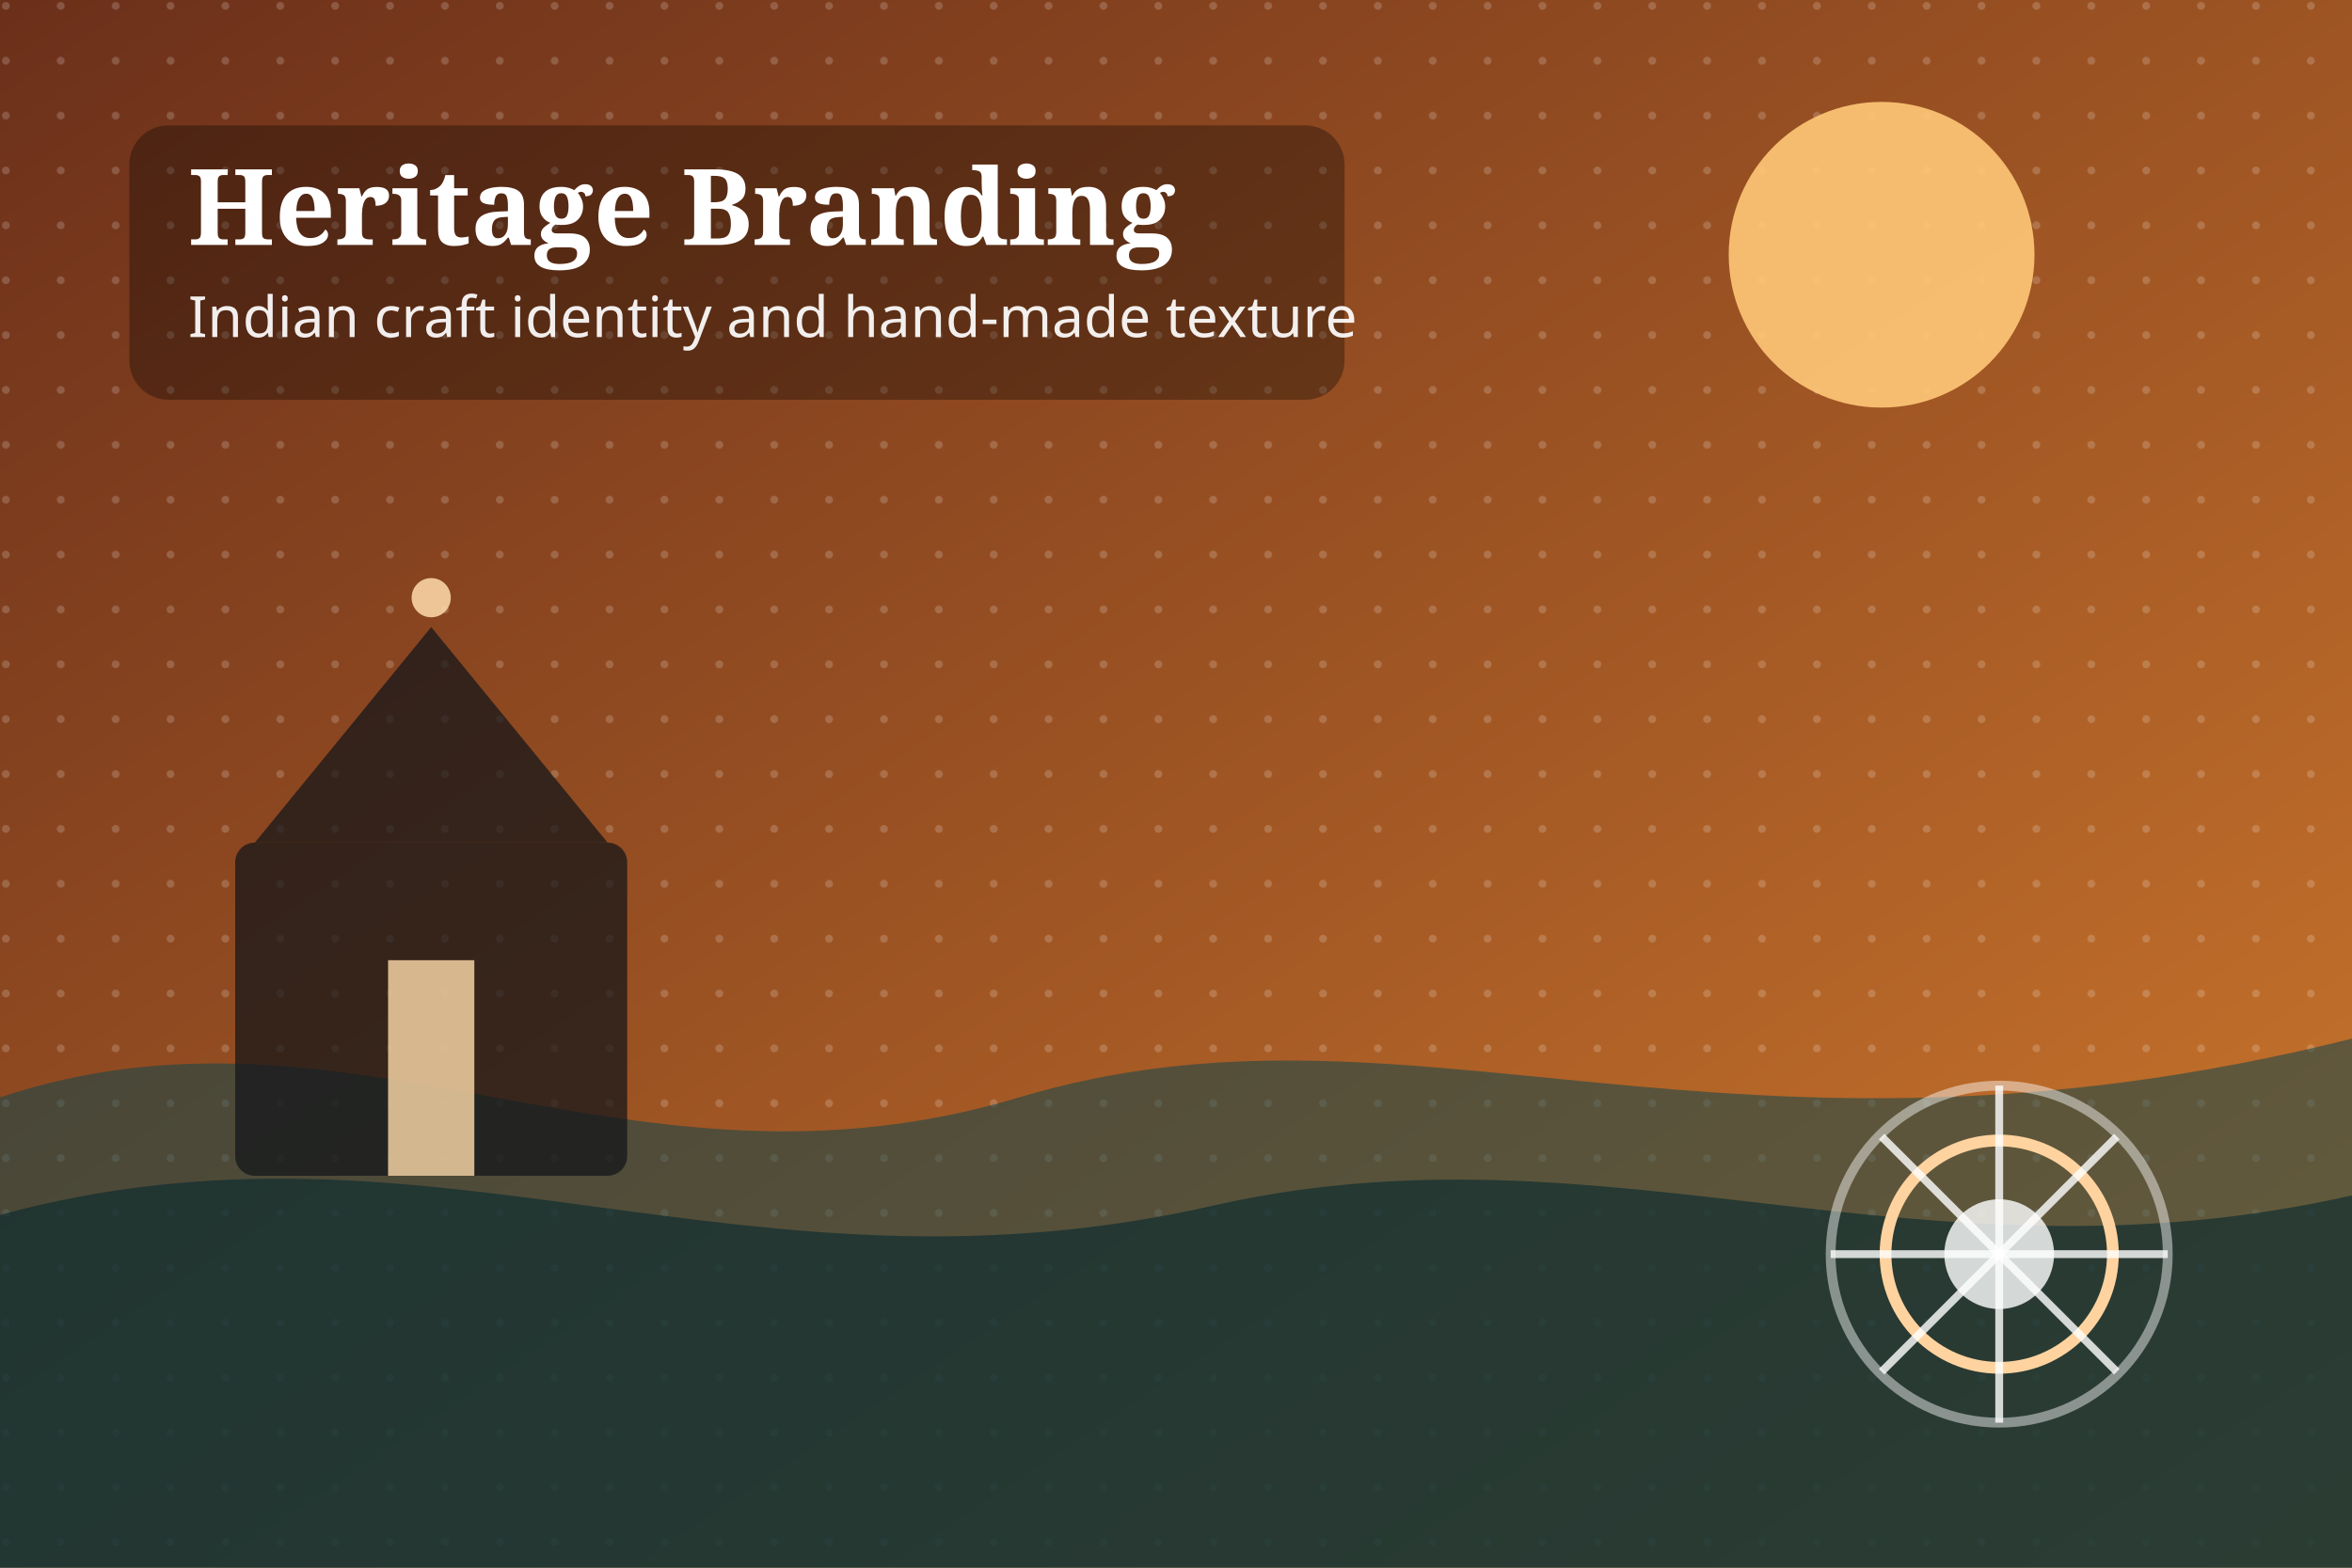
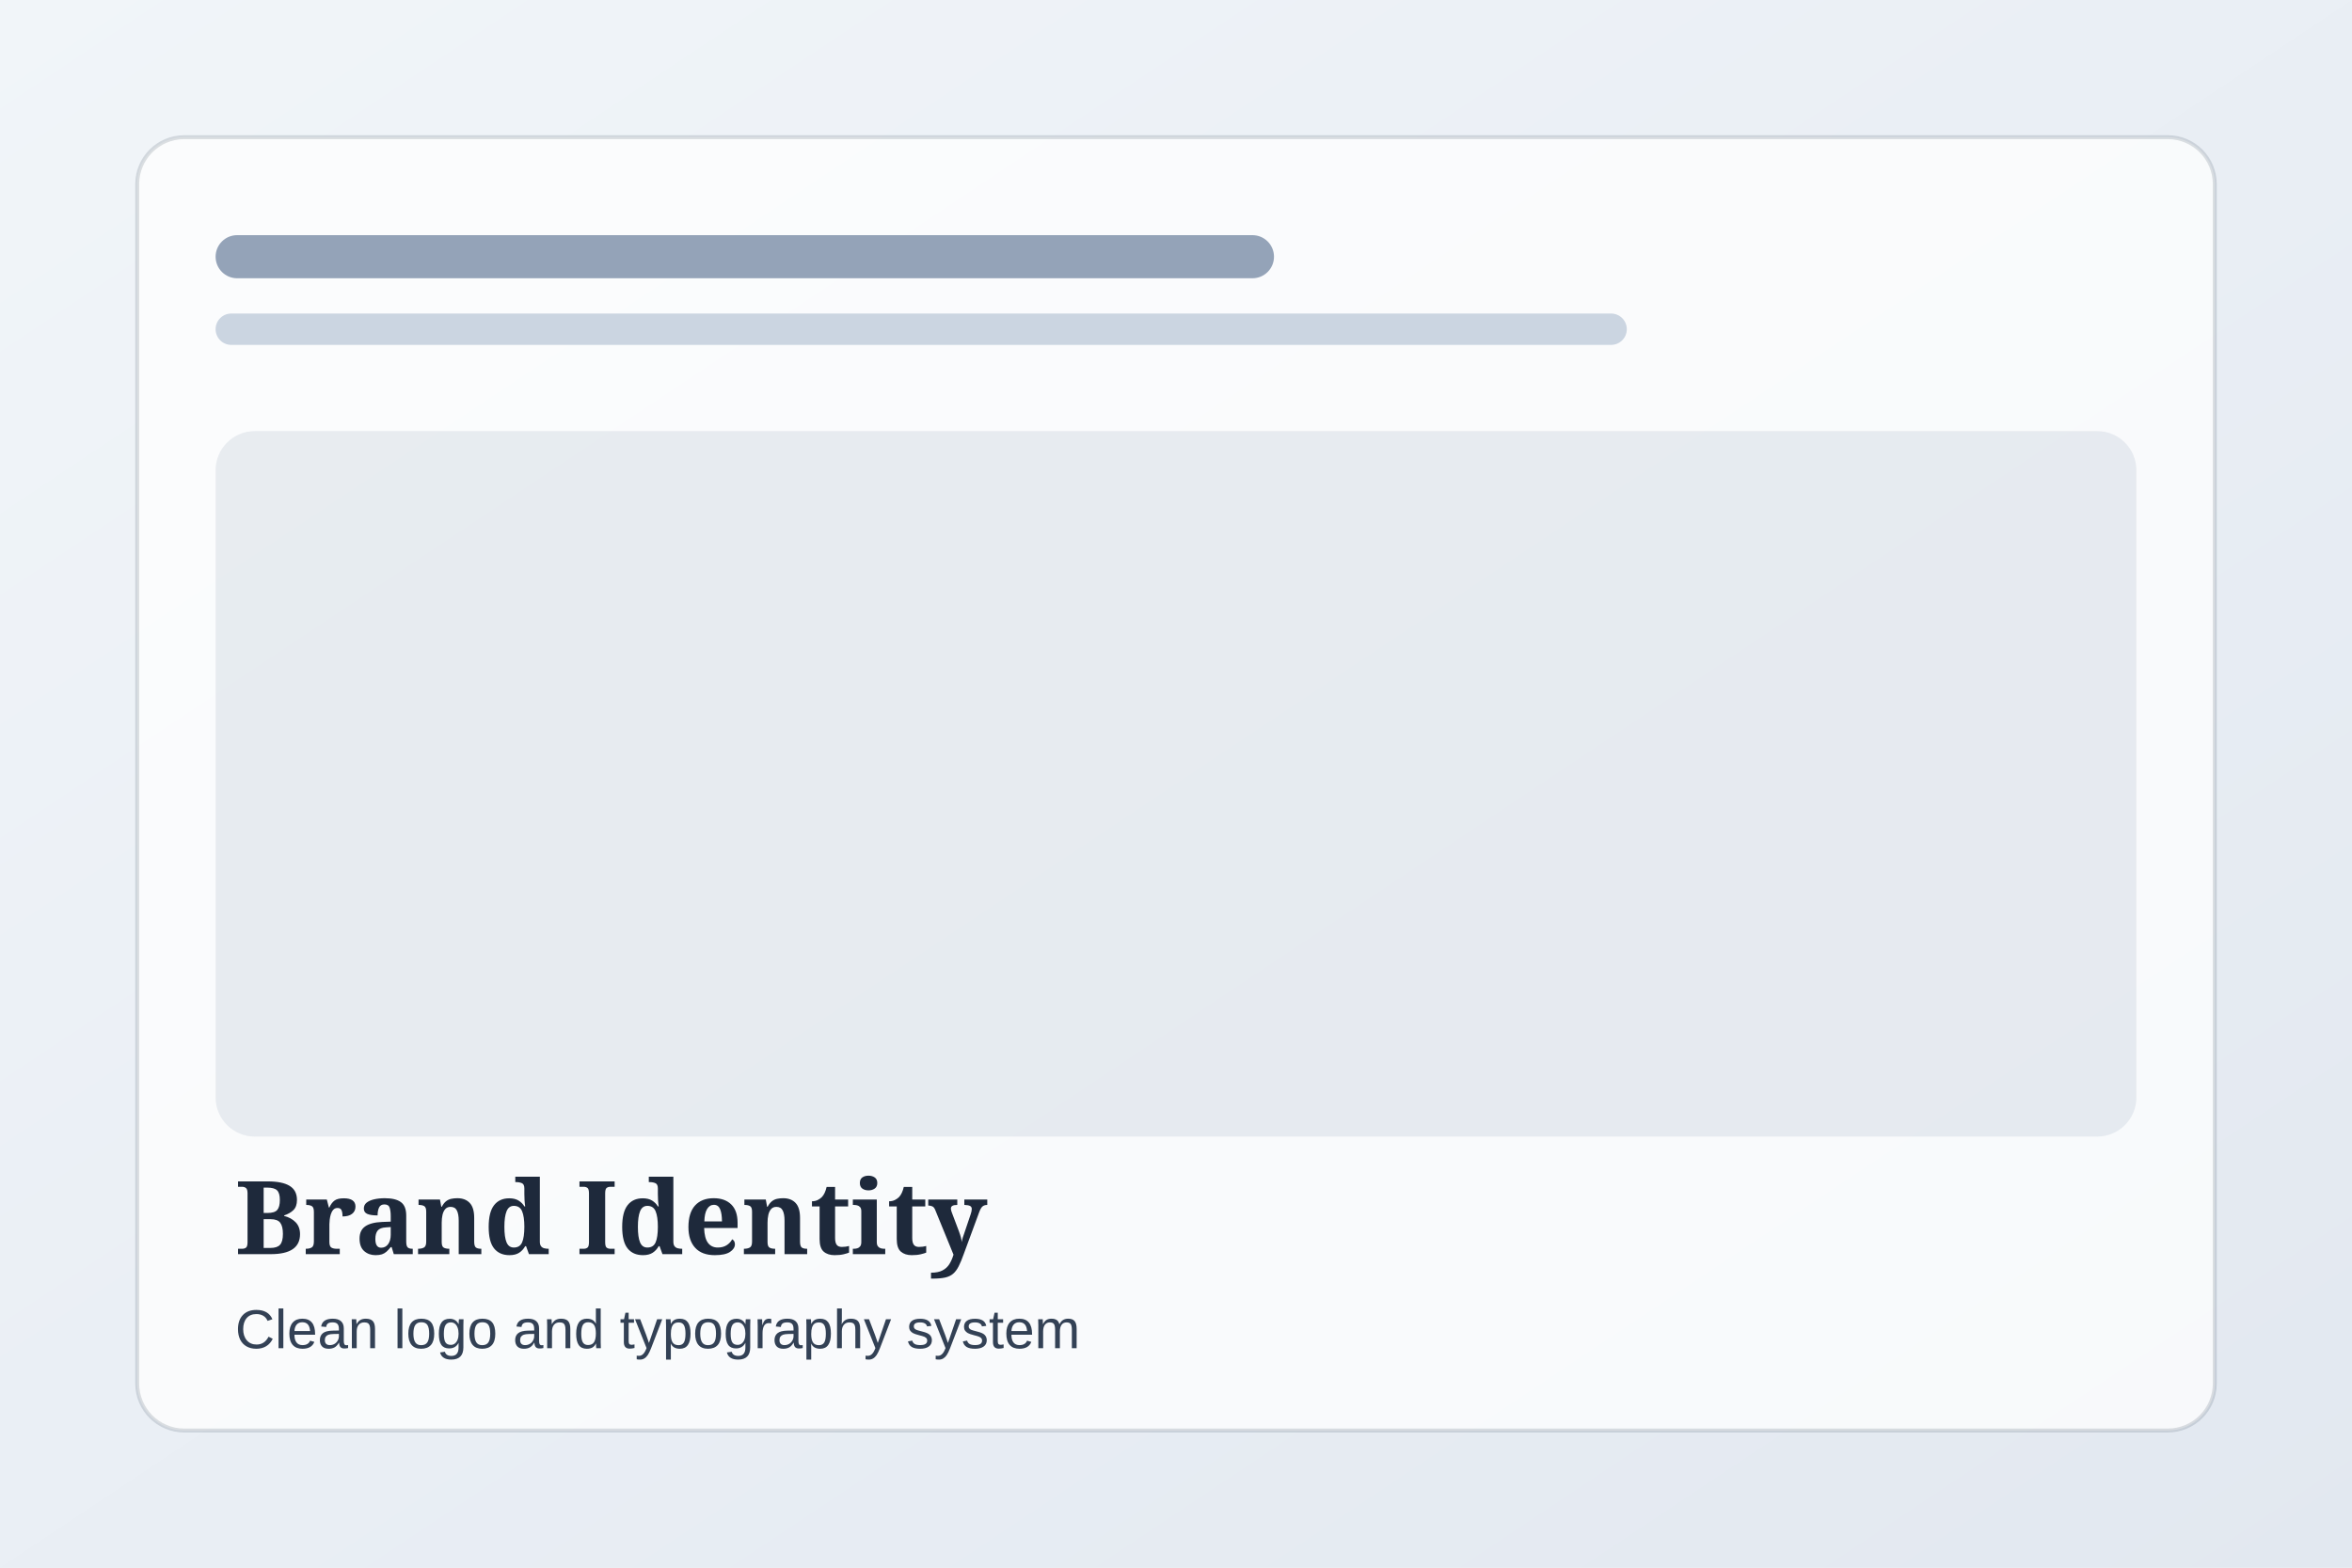
<svg xmlns="http://www.w3.org/2000/svg" viewBox="0 0 1200 800">
  <defs>
    <linearGradient id="bg" x1="0" y1="0" x2="1" y2="1">
-       <stop offset="0%" stop-color="#6b2f1a" />
-       <stop offset="100%" stop-color="#d17a2d" />
+       <stop offset="0%" stop-color="#f1f5f9" />
+       <stop offset="100%" stop-color="#e2e8f0" />
    </linearGradient>
-     <pattern id="dots" width="28" height="28" patternUnits="userSpaceOnUse">
-       <circle cx="3" cy="3" r="2" fill="rgba(255,255,255,0.18)" />
-     </pattern>
  </defs>
  <rect width="1200" height="800" fill="url(#bg)" />
-   <rect width="1200" height="800" fill="url(#dots)" />
-   <circle cx="960" cy="130" r="78" fill="rgba(255,200,120,0.9)" />
-   <path d="M0 560 C180 500 320 620 520 560 C720 500 880 610 1200 530 L1200 800 L0 800 Z" fill="rgba(18,70,76,0.55)" />
-   <path d="M0 620 C220 560 380 670 620 615 C820 570 980 660 1200 610 L1200 800 L0 800 Z" fill="rgba(7,41,45,0.62)" />
-   <g fill="rgba(18,21,26,0.72)">
-     <rect x="120" y="430" width="200" height="170" rx="10" />
-     <polygon points="130,430 220,320 310,430" />
-     <rect x="198" y="490" width="44" height="110" fill="rgba(255,220,170,0.8)" />
-     <circle cx="220" cy="305" r="10" fill="rgba(255,220,170,0.85)" />
-   </g>
-   <g transform="translate(1020 640)">
-     <circle r="86" fill="none" stroke="rgba(255,255,255,0.45)" stroke-width="5" />
-     <circle r="58" fill="none" stroke="#ffd39f" stroke-width="6" />
-     <circle r="28" fill="rgba(255,255,255,0.8)" />
-     <g stroke="rgba(255,255,255,0.8)" stroke-width="4">
-       <line x1="-86" y1="0" x2="86" y2="0" />
-       <line x1="0" y1="-86" x2="0" y2="86" />
-       <line x1="-60" y1="-60" x2="60" y2="60" />
-       <line x1="-60" y1="60" x2="60" y2="-60" />
-     </g>
-   </g>
-   <rect x="66" y="64" width="620" height="140" rx="20" fill="rgba(0,0,0,0.32)" />
-   <text x="96" y="125" font-family="Georgia, serif" font-size="54" fill="#ffffff" font-weight="700">Heritage Branding</text>
-   <text x="96" y="172" font-family="Verdana, sans-serif" font-size="29" fill="rgba(255,255,255,0.92)">Indian craft identity and hand-made texture</text>
+   <rect x="70" y="70" width="1060" height="660" rx="24" fill="rgba(255,255,255,0.75)" stroke="rgba(71,85,105,0.18)" stroke-width="2" />
+   <rect x="110" y="120" width="540" height="22" rx="11" fill="#94a3b8" />
+   <rect x="110" y="160" width="720" height="16" rx="8" fill="#cbd5e1" />
+   <rect x="110" y="220" width="980" height="360" rx="20" fill="rgba(148,163,184,0.18)" />
+   <text x="120" y="640" font-family="Georgia, serif" font-size="52" fill="#1e293b" font-weight="700">Brand Identity</text>
+   <text x="120" y="688" font-family="Segoe UI, Arial, sans-serif" font-size="28" fill="#334155">Clean logo and typography system</text>
</svg>
